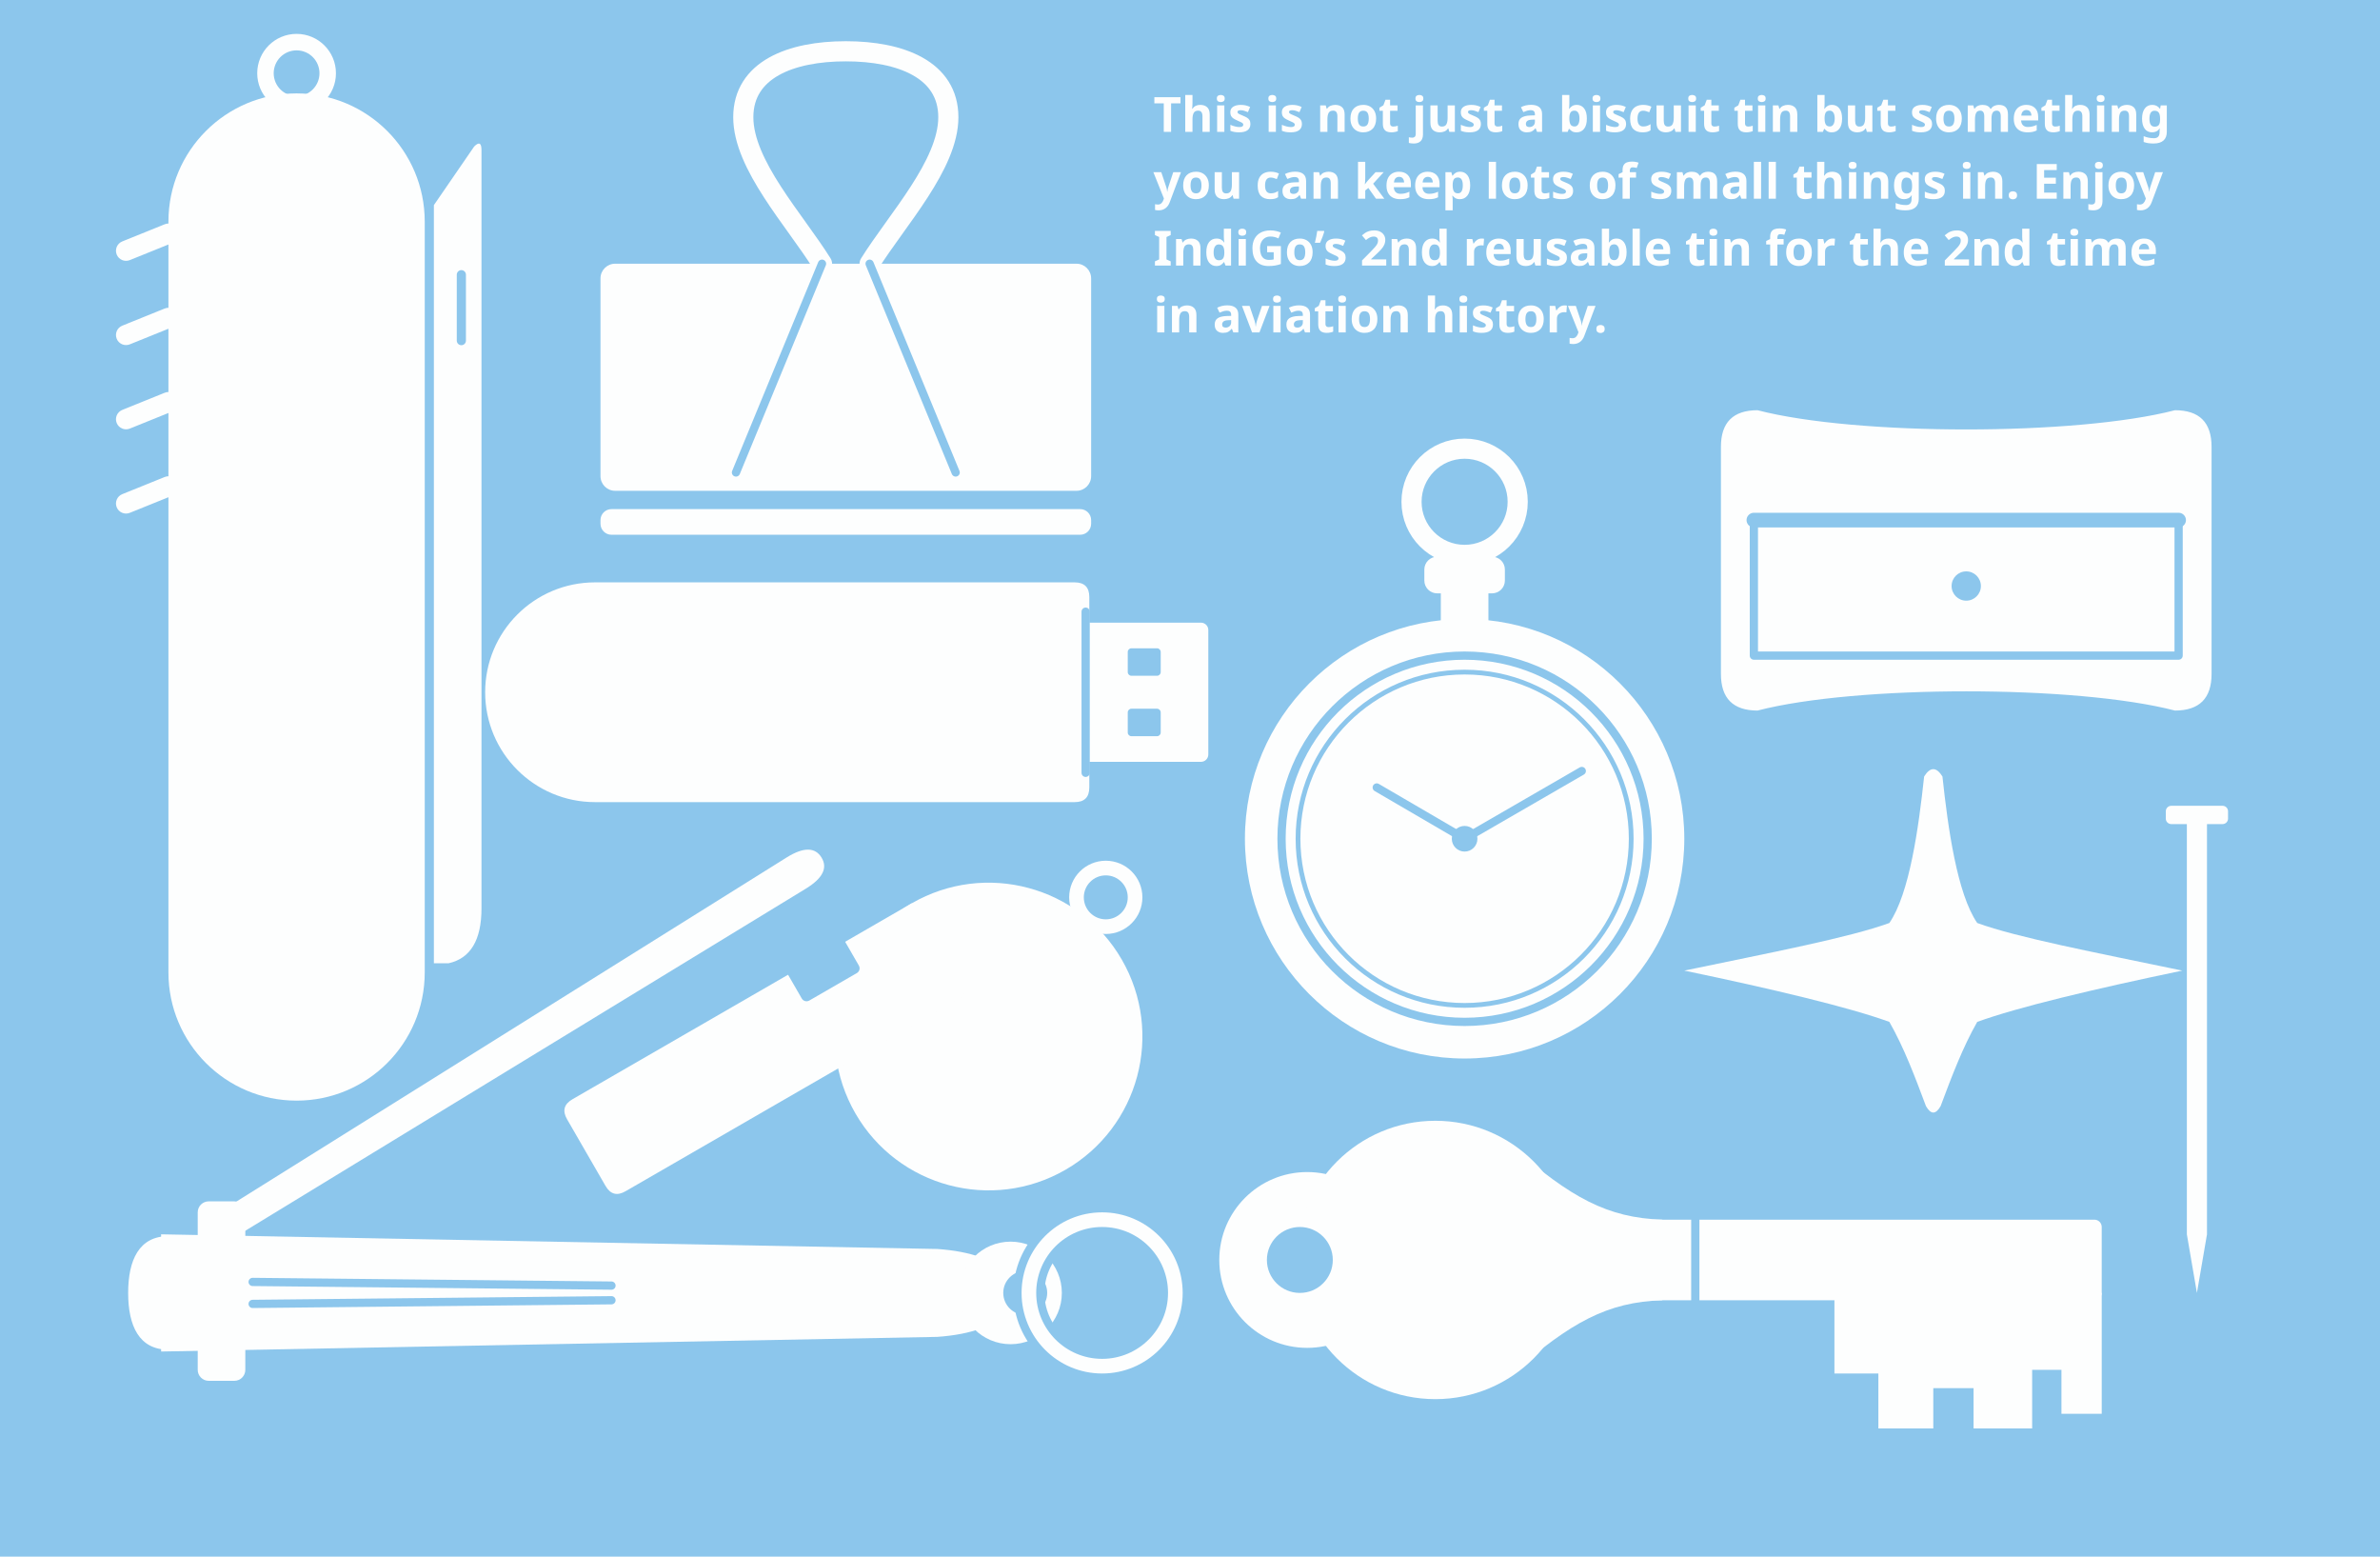
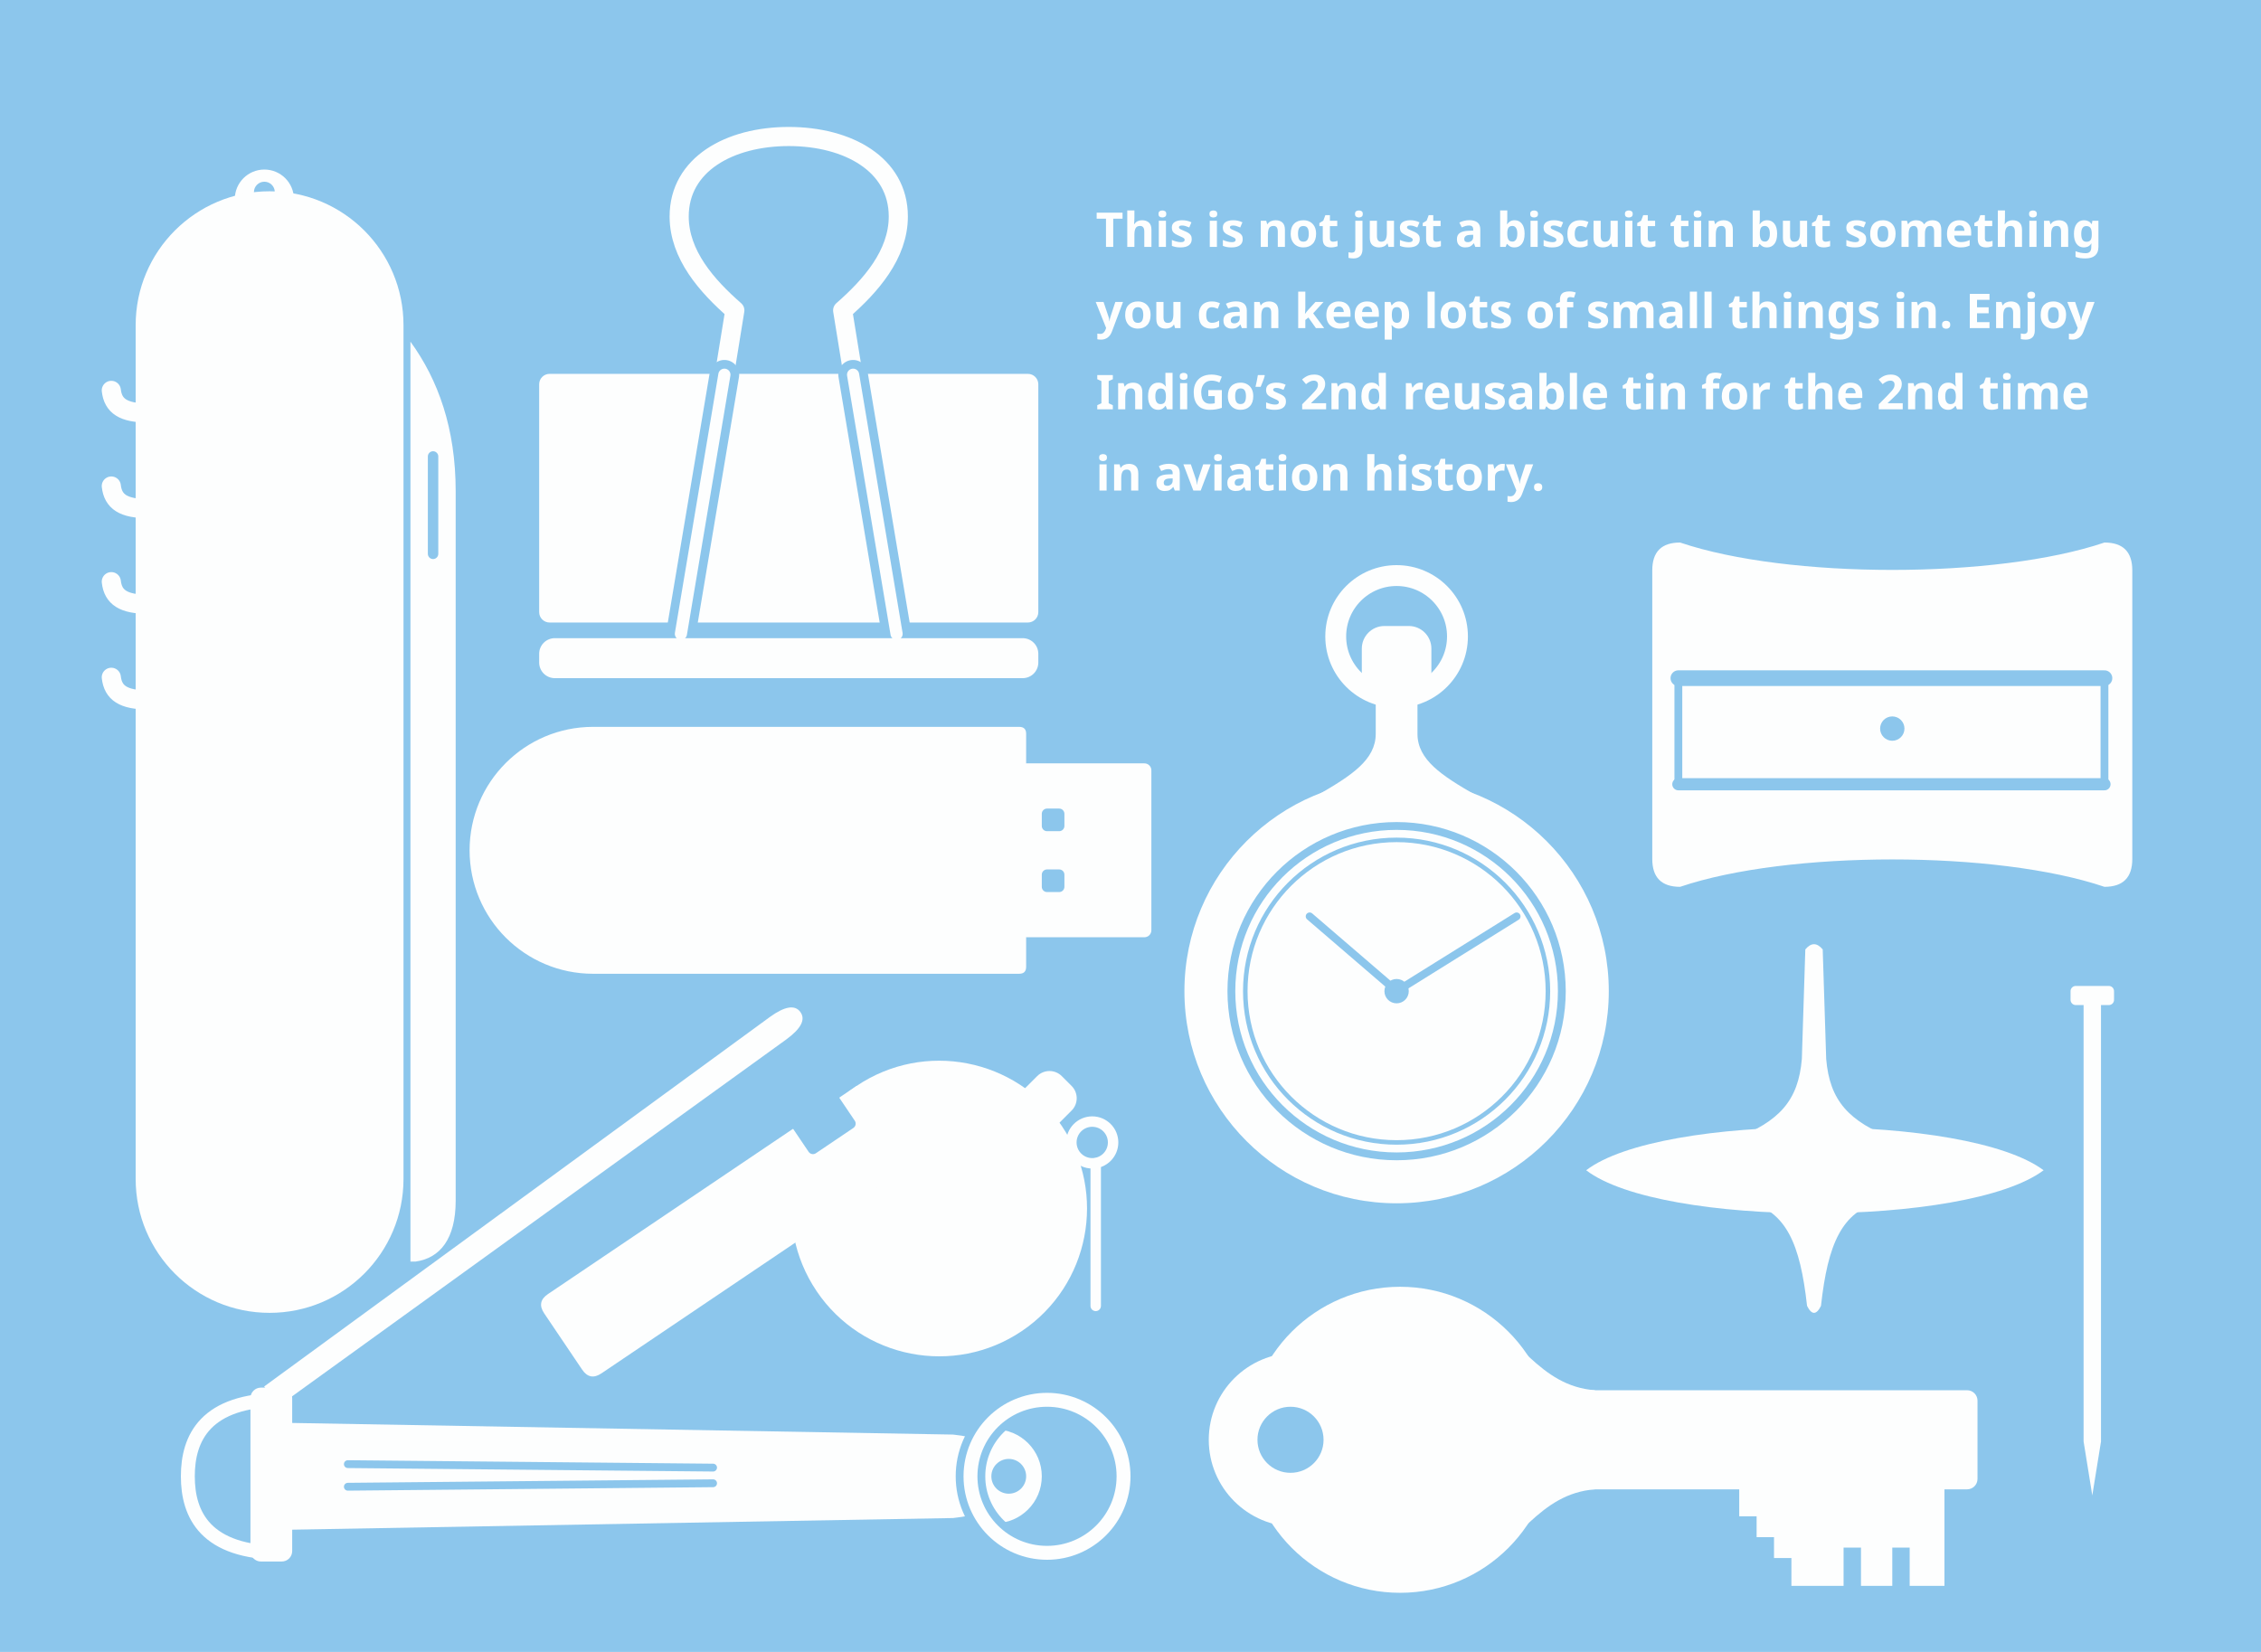
- <svg xmlns="http://www.w3.org/2000/svg" viewBox="0 0 1300 850" data-width="4096">
-   <rect width="1300.0" height="850.0" fill="#8cc6ec" />
-   <g transform="translate(162.0 326.0)">
-     <g transform="translate(-76.0 -196.0) rotate(-22.00)">
-       <rect x="-24.0" y="-5.5" width="36.0" height="11.0" rx="5.5" fill="#fdfefe" />
+ <svg xmlns="http://www.w3.org/2000/svg" viewBox="0 0 1300 950" data-width="4096">
+   <rect width="1300.0" height="950.0" fill="#8cc6ec" />
+   <g transform="translate(155.0 432.5)">
+     <path d="M -70 -195 C -84 -195 -90 -199 -91 -208" fill="none" stroke="#fdfefe" stroke-width="11.0" stroke-linecap="round" stroke-linejoin="round" />
+     <path d="M -70 -140 C -84 -140 -90 -144 -91 -153" fill="none" stroke="#fdfefe" stroke-width="11.0" stroke-linecap="round" stroke-linejoin="round" />
+     <path d="M -70 -85 C -84 -85 -90 -89 -91 -98" fill="none" stroke="#fdfefe" stroke-width="11.0" stroke-linecap="round" stroke-linejoin="round" />
+     <path d="M -70 -30 C -84 -30 -90 -34 -91 -43" fill="none" stroke="#fdfefe" stroke-width="11.0" stroke-linecap="round" stroke-linejoin="round" />
+     <circle cx="-3.0" cy="-318.0" r="17.0" fill="#fdfefe" />
+     <circle cx="-3.0" cy="-322.0" r="6.0" fill="#8cc6ec" />
+     <rect x="-77.0" y="-322.5" width="154.0" height="645.0" rx="77.0" fill="#fdfefe" />
+     <path d="M 81 -236 C 97 -214 107 -186 107 -150 L 107 258 C 107 280 98 291 84 293 L 81 293 Z" fill="#fdfefe" />
+     <path d="M 94 -170 L 94 -114" fill="none" stroke="#8cc6ec" stroke-width="6.0" stroke-linecap="round" stroke-linejoin="round" />
+   </g>
+   <g transform="translate(453.5 286.5)">
+     <path d="M -37 -71 L -31 -108 C -47 -122 -63 -140 -63 -162 C -63 -192 -34 -208 0 -208 C 34 -208 63 -192 63 -162 C 63 -140 47 -122 31 -108 L 37 -71" fill="none" stroke="#fdfefe" stroke-width="11.0" stroke-linecap="round" stroke-linejoin="round" />
+     <rect x="-143.5" y="-71.5" width="287.0" height="143.0" rx="6.0" fill="#fdfefe" />
+     <path d="M -37 -71 L -62 78" fill="none" stroke="#8cc6ec" stroke-width="17" stroke-linecap="round" />
+     <path d="M -37 -71 L -62 78" fill="none" stroke="#fdfefe" stroke-width="7" stroke-linecap="round" />
+     <path d="M 37 -71 L 62 78" fill="none" stroke="#8cc6ec" stroke-width="17" stroke-linecap="round" />
+     <path d="M 37 -71 L 62 78" fill="none" stroke="#fdfefe" stroke-width="7" stroke-linecap="round" />
+     <rect x="-143.5" y="80.5" width="287.0" height="23.0" rx="9.0" fill="#fdfefe" />
+   </g>
+   <g transform="translate(430.0 489.0)">
+     <path d="M -89 -71 L 156 -71 Q 160 -71 160 -67 L 160 67 Q 160 71 156 71 L -89 71 A 71 71 0 0 1 -89 -71 Z" fill="#fdfefe" />
+     <rect x="156.0" y="-50.0" width="76.0" height="100.0" rx="4.0" fill="#fdfefe" />
+     <rect x="169.0" y="-24.0" width="13.0" height="13.0" rx="3.0" fill="#8cc6ec" />
+     <rect x="169.0" y="11.0" width="13.0" height="13.0" rx="3.0" fill="#8cc6ec" />
+   </g>
+   <g transform="translate(540.0 695.0)">
+     <g transform="translate(0.0 0.0) rotate(-34.00)">
+       <circle cx="0.0" cy="0.0" r="85.0" fill="#fdfefe" />
+       <path d="M -214 -85 L 0 -85 L 0 -30 L -214 -30 Q -222 -30 -222 -38 L -222 -77 Q -222 -85 -214 -85 Z" fill="#fdfefe" />
+       <rect x="-44.0" y="-90.0" width="32.0" height="24.0" rx="3.0" fill="#8cc6ec" />
    </g>
-     <g transform="translate(-76.0 -150.0) rotate(-22.00)">
-       <rect x="-24.0" y="-5.5" width="36.0" height="11.0" rx="5.5" fill="#fdfefe" />
+     <g transform="translate(62.0 -62.0) rotate(45.00)">
+       <rect x="-14.0" y="-16.0" width="28.0" height="32.0" rx="10.0" fill="#fdfefe" />
    </g>
-     <g transform="translate(-76.0 -104.0) rotate(-22.00)">
-       <rect x="-24.0" y="-5.5" width="36.0" height="11.0" rx="5.5" fill="#fdfefe" />
+     <circle cx="88.0" cy="-38.0" r="12.0" fill="none" stroke="#fdfefe" stroke-width="6.0" />
+     <path d="M 90 -26 L 90 56" fill="none" stroke="#fdfefe" stroke-width="6.0" stroke-linecap="round" stroke-linejoin="round" />
+   </g>
+   <g transform="translate(110.0 849.0)">
+     <g transform="translate(46.0 -46.0) rotate(-36.00)">
+       <path d="M 0 -7 L 360 -8 Q 376 -8 376 0 Q 376 8 360 8 L 0 7 Z" fill="#fdfefe" />
    </g>
-     <g transform="translate(-76.0 -58.0) rotate(-22.00)">
-       <rect x="-24.0" y="-5.5" width="36.0" height="11.0" rx="5.5" fill="#fdfefe" />
-     </g>
-     <circle cx="0.0" cy="-286.0" r="17.0" fill="none" stroke="#fdfefe" stroke-width="9.0" />
-     <rect x="-70.0" y="-275.0" width="140.0" height="550.0" rx="70.0" fill="#fdfefe" />
-     <path d="M 75 -214 L 97 -246 Q 101 -250 101 -244 L 101 170 Q 101 196 83 200 L 75 200 Z" fill="#fdfefe" />
-     <path d="M 90 -176 L 90 -140" fill="none" stroke="#8cc6ec" stroke-width="5.0" stroke-linecap="round" stroke-linejoin="round" />
+     <path d="M 52 -44 C 8 -44 -2 -22 -2 0 C -2 22 8 44 52 44" fill="none" stroke="#fdfefe" stroke-width="8.0" stroke-linecap="round" stroke-linejoin="round" />
+     <path d="M 40 -31 L 438 -24 Q 458 -22 466 -12 L 466 12 Q 458 22 438 24 L 40 31 Z" fill="#fdfefe" />
+     <path d="M 90 -7 L 300 -5" fill="none" stroke="#8cc6ec" stroke-width="4.5" stroke-linecap="round" stroke-linejoin="round" />
+     <path d="M 90 6 L 300 4" fill="none" stroke="#8cc6ec" stroke-width="4.5" stroke-linecap="round" stroke-linejoin="round" />
+     <rect x="34.0" y="-51.0" width="24.0" height="100.0" rx="6.0" fill="#fdfefe" />
+     <circle cx="462.0" cy="0.0" r="27.0" fill="#fdfefe" />
+     <circle cx="470.0" cy="0.0" r="10.0" fill="#8cc6ec" />
+     <circle cx="492.0" cy="0.0" r="44.0" fill="none" stroke="#8cc6ec" stroke-width="17.0" />
+     <circle cx="492.0" cy="0.0" r="44.0" fill="none" stroke="#fdfefe" stroke-width="8.0" />
  </g>
-   <g transform="translate(462.0 206.0)">
-     <path d="M -13 -62 C -28 -86 -56 -116 -56 -142 C -56 -168 -30 -178 0 -178 C 30 -178 56 -168 56 -142 C 56 -116 28 -86 13 -62" fill="none" stroke="#fdfefe" stroke-width="11.0" stroke-linecap="round" stroke-linejoin="round" />
-     <rect x="-134.0" y="-62.0" width="268.0" height="124.0" rx="8.0" fill="#fdfefe" />
-     <path d="M -13 -62 L -60 52" fill="none" stroke="#8cc6ec" stroke-width="4.5" stroke-linecap="round" stroke-linejoin="round" />
-     <path d="M 13 -62 L 60 52" fill="none" stroke="#8cc6ec" stroke-width="4.5" stroke-linecap="round" stroke-linejoin="round" />
-     <rect x="-134.0" y="72.0" width="268.0" height="14.0" rx="6.0" fill="#fdfefe" />
-   </g>
-   <g transform="translate(462.0 378.0)">
-     <path d="M -137 -60 L 125 -60 Q 133 -60 133 -52 L 133 52 Q 133 60 125 60 L -137 60 A 60 60 0 0 1 -137 -60 Z" fill="#fdfefe" />
-     <rect x="128.0" y="-38.0" width="70.0" height="76.0" rx="4.0" fill="#fdfefe" />
-     <path d="M 131 -44 L 131 44" fill="none" stroke="#8cc6ec" stroke-width="4.5" stroke-linecap="round" stroke-linejoin="round" />
-     <rect x="154.0" y="-24.0" width="18.0" height="15.0" rx="2.0" fill="#8cc6ec" />
-     <rect x="154.0" y="9.0" width="18.0" height="15.0" rx="2.0" fill="#8cc6ec" />
-   </g>
-   <g transform="translate(540.0 566.0)">
-     <g transform="translate(0.0 0.0) rotate(-30.00)">
-       <circle cx="0.0" cy="0.0" r="84.0" fill="#fdfefe" />
-       <path d="M -214 -84 L 0 -84 L 0 -26 L -214 -26 Q -222 -26 -222 -34 L -222 -76 Q -222 -84 -214 -84 Z" fill="#fdfefe" />
-       <rect x="-78.0" y="-88.0" width="36.0" height="22.0" rx="3.0" fill="#8cc6ec" />
-     </g>
-     <circle cx="64.0" cy="-76.0" r="16.0" fill="none" stroke="#fdfefe" stroke-width="8.0" />
-   </g>
-   <g transform="translate(72.0 706.0)">
-     <g transform="translate(50.0 -36.0) rotate(-31.70)">
-       <path d="M 0 -8 L 368 -10 Q 384 -10 384 0 Q 384 10 368 10 L 0 8 Z" fill="#fdfefe" />
-     </g>
-     <path d="M 20 -31 C 4 -31 -2 -18 -2 0 C -2 18 4 31 20 31 Z" fill="#fdfefe" />
-     <path d="M 16 -32 L 440 -24 Q 468 -22 478 -10 L 478 10 Q 468 22 440 24 L 16 32 Z" fill="#fdfefe" />
-     <path d="M 66 -6 L 262 -4" fill="none" stroke="#8cc6ec" stroke-width="4.5" stroke-linecap="round" stroke-linejoin="round" />
-     <path d="M 66 6 L 262 4" fill="none" stroke="#8cc6ec" stroke-width="4.5" stroke-linecap="round" stroke-linejoin="round" />
-     <rect x="36.0" y="-50.0" width="26.0" height="98.0" rx="6.0" fill="#fdfefe" />
-     <circle cx="480.0" cy="0.0" r="28.0" fill="#fdfefe" />
-     <circle cx="488.0" cy="0.0" r="12.0" fill="#8cc6ec" />
-     <circle cx="530.0" cy="0.0" r="40.0" fill="none" stroke="#8cc6ec" stroke-width="17.0" />
-     <circle cx="530.0" cy="0.0" r="40.0" fill="none" stroke="#fdfefe" stroke-width="8.0" />
-   </g>
-   <g transform="translate(800.0 458.0)">
-     <circle cx="0.0" cy="-184.0" r="29.0" fill="none" stroke="#fdfefe" stroke-width="11.0" />
-     <rect x="-22.0" y="-154.0" width="44.0" height="20.0" rx="7.0" fill="#fdfefe" />
-     <rect x="-13.0" y="-140.0" width="26.0" height="26.0" rx="3.0" fill="#fdfefe" />
-     <circle cx="0.0" cy="0.0" r="120.0" fill="#fdfefe" />
-     <circle cx="0.0" cy="0.0" r="100.0" fill="none" stroke="#8cc6ec" stroke-width="4.5" />
-     <circle cx="0.0" cy="0.0" r="91.0" fill="none" stroke="#8cc6ec" stroke-width="2.6" />
-     <path d="M 0 0 L -48 -28" fill="none" stroke="#8cc6ec" stroke-width="4.5" stroke-linecap="round" stroke-linejoin="round" />
-     <path d="M 0 0 L 64 -37" fill="none" stroke="#8cc6ec" stroke-width="4.5" stroke-linecap="round" stroke-linejoin="round" />
+   <g transform="translate(803.0 570.0)">
+     <circle cx="0.0" cy="-204.0" r="35.0" fill="none" stroke="#fdfefe" stroke-width="12.0" />
+     <rect x="-20.0" y="-210.0" width="40.0" height="40.0" rx="13.0" fill="#fdfefe" />
+     <path d="M -12 -174 L 12 -174 L 12 -148 C 12 -133 26 -124 45 -113 L -45 -113 C -26 -124 -12 -133 -12 -148 Z" fill="#fdfefe" />
+     <circle cx="0.0" cy="0.0" r="122.0" fill="#fdfefe" />
+     <circle cx="0.0" cy="0.0" r="95.0" fill="none" stroke="#8cc6ec" stroke-width="4.5" />
+     <circle cx="0.0" cy="0.0" r="87.0" fill="none" stroke="#8cc6ec" stroke-width="2.6" />
+     <path d="M 0 0 L -50 -43" fill="none" stroke="#8cc6ec" stroke-width="4.5" stroke-linecap="round" stroke-linejoin="round" />
+     <path d="M 0 0 L 69 -43" fill="none" stroke="#8cc6ec" stroke-width="4.5" stroke-linecap="round" stroke-linejoin="round" />
    <circle cx="0.0" cy="0.0" r="7.0" fill="#8cc6ec" />
  </g>
-   <g transform="translate(1074.0 306.0)">
-     <path d="M -114 -82 Q -134 -82 -134 -62 L -134 62 Q -134 82 -114 82 C -60 68 60 68 114 82 Q 134 82 134 62 L 134 -62 Q 134 -82 114 -82 C 60 -68 -60 -68 -114 -82 Z" fill="#fdfefe" />
-     <path d="M -116 -22 L 116 -22 L 116 52 L -116 52 Z" fill="none" stroke="#8cc6ec" stroke-width="4.5" stroke-linecap="round" stroke-linejoin="round" />
-     <path d="M -116 -22 L 116 -22" fill="none" stroke="#8cc6ec" stroke-width="8.0" stroke-linecap="round" stroke-linejoin="round" />
-     <circle cx="0.0" cy="14.0" r="8.0" fill="#8cc6ec" />
+   <g transform="translate(1088.0 411.0)">
+     <path d="M -122 -99 Q -138 -99 -138 -83 L -138 83 Q -138 99 -122 99 C -60 78 60 78 122 99 Q 138 99 138 83 L 138 -83 Q 138 -99 122 -99 C 60 -78 -60 -78 -122 -99 Z" fill="#fdfefe" />
+     <path d="M -123 -21 L 122 -21 L 122 40 L -123 40 Z" fill="none" stroke="#8cc6ec" stroke-width="4.5" stroke-linecap="round" stroke-linejoin="round" />
+     <path d="M -123 -21 L 122 -21" fill="none" stroke="#8cc6ec" stroke-width="9.0" stroke-linecap="round" stroke-linejoin="round" />
+     <path d="M -123 40 L 122 40" fill="none" stroke="#8cc6ec" stroke-width="7.0" stroke-linecap="round" stroke-linejoin="round" />
+     <circle cx="0.0" cy="8.0" r="7.0" fill="#8cc6ec" />
  </g>
-   <g transform="translate(1056.0 530.0)">
-     <path d="M -136 0 C -88 -10 -46 -18 -24 -26 C -13 -42 -8 -78 -5 -106 Q 0 -114 5 -106 C 8 -78 13 -42 24 -26 C 46 -18 88 -10 136 0 C 88 10 46 20 24 28 C 16 42 10 58 4 74 Q 0 81 -4 74 C -10 58 -16 42 -24 28 C -46 20 -88 10 -136 0 Z" fill="#fdfefe" />
+   <g transform="translate(1043.0 673.0)">
+     <path d="M -131 0 C -88 -33 88 -33 132 0 C 88 33 -88 33 -131 0 Z" fill="#fdfefe" />
+     <path d="M -5 -127 Q 0 -133 5 -127 L 7 -64 C 9 -40 20 -28 46 -18 L -46 -18 C -20 -28 -9 -40 -7 -64 Z" fill="#fdfefe" />
+     <path d="M -38 18 C -16 24 -8 42 -4 78 Q 0 86 4 78 C 8 42 16 24 38 18 Z" fill="#fdfefe" />
  </g>
-   <g transform="translate(1200.0 440.0)">
-     <rect x="-17.0" y="0.0" width="34.0" height="10.0" rx="3.0" fill="#fdfefe" />
-     <path d="M -5.5 8 L 5.5 8 L 5.5 234 L 0 266 L -5.5 234 Z" fill="#fdfefe" />
+   <g transform="translate(1203.0 567.0)">
+     <rect x="-12.5" y="0.0" width="25.0" height="11.0" rx="3.0" fill="#fdfefe" />
+     <path d="M -5 9 L 5 9 L 5 262 L 0 293 L -5 262 Z" fill="#fdfefe" />
  </g>
-   <g transform="translate(776.0 688.0)">
-     <circle cx="-62.0" cy="0.0" r="48.0" fill="#fdfefe" />
-     <circle cx="8.0" cy="0.0" r="76.0" fill="#fdfefe" />
-     <path d="M 50 -62 C 82 -34 102 -23 132 -22 L 132 22 C 102 23 82 34 50 62 Z" fill="#fdfefe" />
-     <rect x="120.0" y="-22.0" width="252.0" height="44.0" rx="4.0" fill="#fdfefe" />
-     <path d="M 226 18 L 226 62 L 250 62 L 250 92 L 280 92 L 280 70 L 302 70 L 302 92 L 334 92 L 334 60 L 350 60 L 350 84 L 372 84 L 372 18 Z" fill="#fdfefe" />
-     <circle cx="-66.0" cy="0.0" r="18.0" fill="#8cc6ec" />
-     <path d="M 150 -22 L 150 22" fill="none" stroke="#8cc6ec" stroke-width="4.5" stroke-linecap="round" stroke-linejoin="round" />
+   <g transform="translate(805.0 828.0)">
+     <circle cx="-60.0" cy="0.0" r="50.0" fill="#fdfefe" />
+     <circle cx="0.0" cy="0.0" r="88.0" fill="#fdfefe" />
+     <path d="M 38 -79 C 68 -60 80 -31 112 -28.5 L 112 28.5 C 80 31 68 60 38 79 Z" fill="#fdfefe" />
+     <rect x="100.0" y="-28.5" width="232.0" height="57.0" rx="6.0" fill="#fdfefe" />
+     <path d="M 195 26 L 195 44 L 205 44 L 205 56 L 215 56 L 215 68 L 225 68 L 225 84 L 255 84 L 255 62 L 265 62 L 265 84 L 283 84 L 283 62 L 293 62 L 293 84 L 313 84 L 313 26 Z" fill="#fdfefe" />
+     <circle cx="-63.0" cy="0.0" r="19.0" fill="#8cc6ec" />
  </g>
-   <text x="630.0" y="72.0" text-anchor="start" font-family="Comfortaa" font-weight="700" font-size="26.5" letter-spacing="0" fill="#fdfefe">This is not just a biscuit tin but something</text>
-   <text x="630.0" y="108.5" text-anchor="start" font-family="Comfortaa" font-weight="700" font-size="26.5" letter-spacing="0" fill="#fdfefe">you can keep lots of small things in. Enjoy</text>
-   <text x="630.0" y="145.0" text-anchor="start" font-family="Comfortaa" font-weight="700" font-size="26.5" letter-spacing="0" fill="#fdfefe">IndiGo’s 2nd reusable tin for the 2nd time</text>
-   <text x="630.0" y="181.5" text-anchor="start" font-family="Comfortaa" font-weight="700" font-size="26.5" letter-spacing="0" fill="#fdfefe">in aviation history.</text>
+   <text x="630.0" y="142.0" text-anchor="start" font-family="Comfortaa" font-weight="700" font-size="27.6" letter-spacing="0" fill="#fdfefe">This is not just a biscuit tin but something</text>
+   <text x="630.0" y="188.7" text-anchor="start" font-family="Comfortaa" font-weight="700" font-size="27.6" letter-spacing="0" fill="#fdfefe">you can keep lots of small things in. Enjoy</text>
+   <text x="630.0" y="235.4" text-anchor="start" font-family="Comfortaa" font-weight="700" font-size="27.6" letter-spacing="0" fill="#fdfefe">IndiGo’s 2nd reusable tin for the 2nd time</text>
+   <text x="630.0" y="282.1" text-anchor="start" font-family="Comfortaa" font-weight="700" font-size="27.6" letter-spacing="0" fill="#fdfefe">in aviation history.</text>
</svg>
